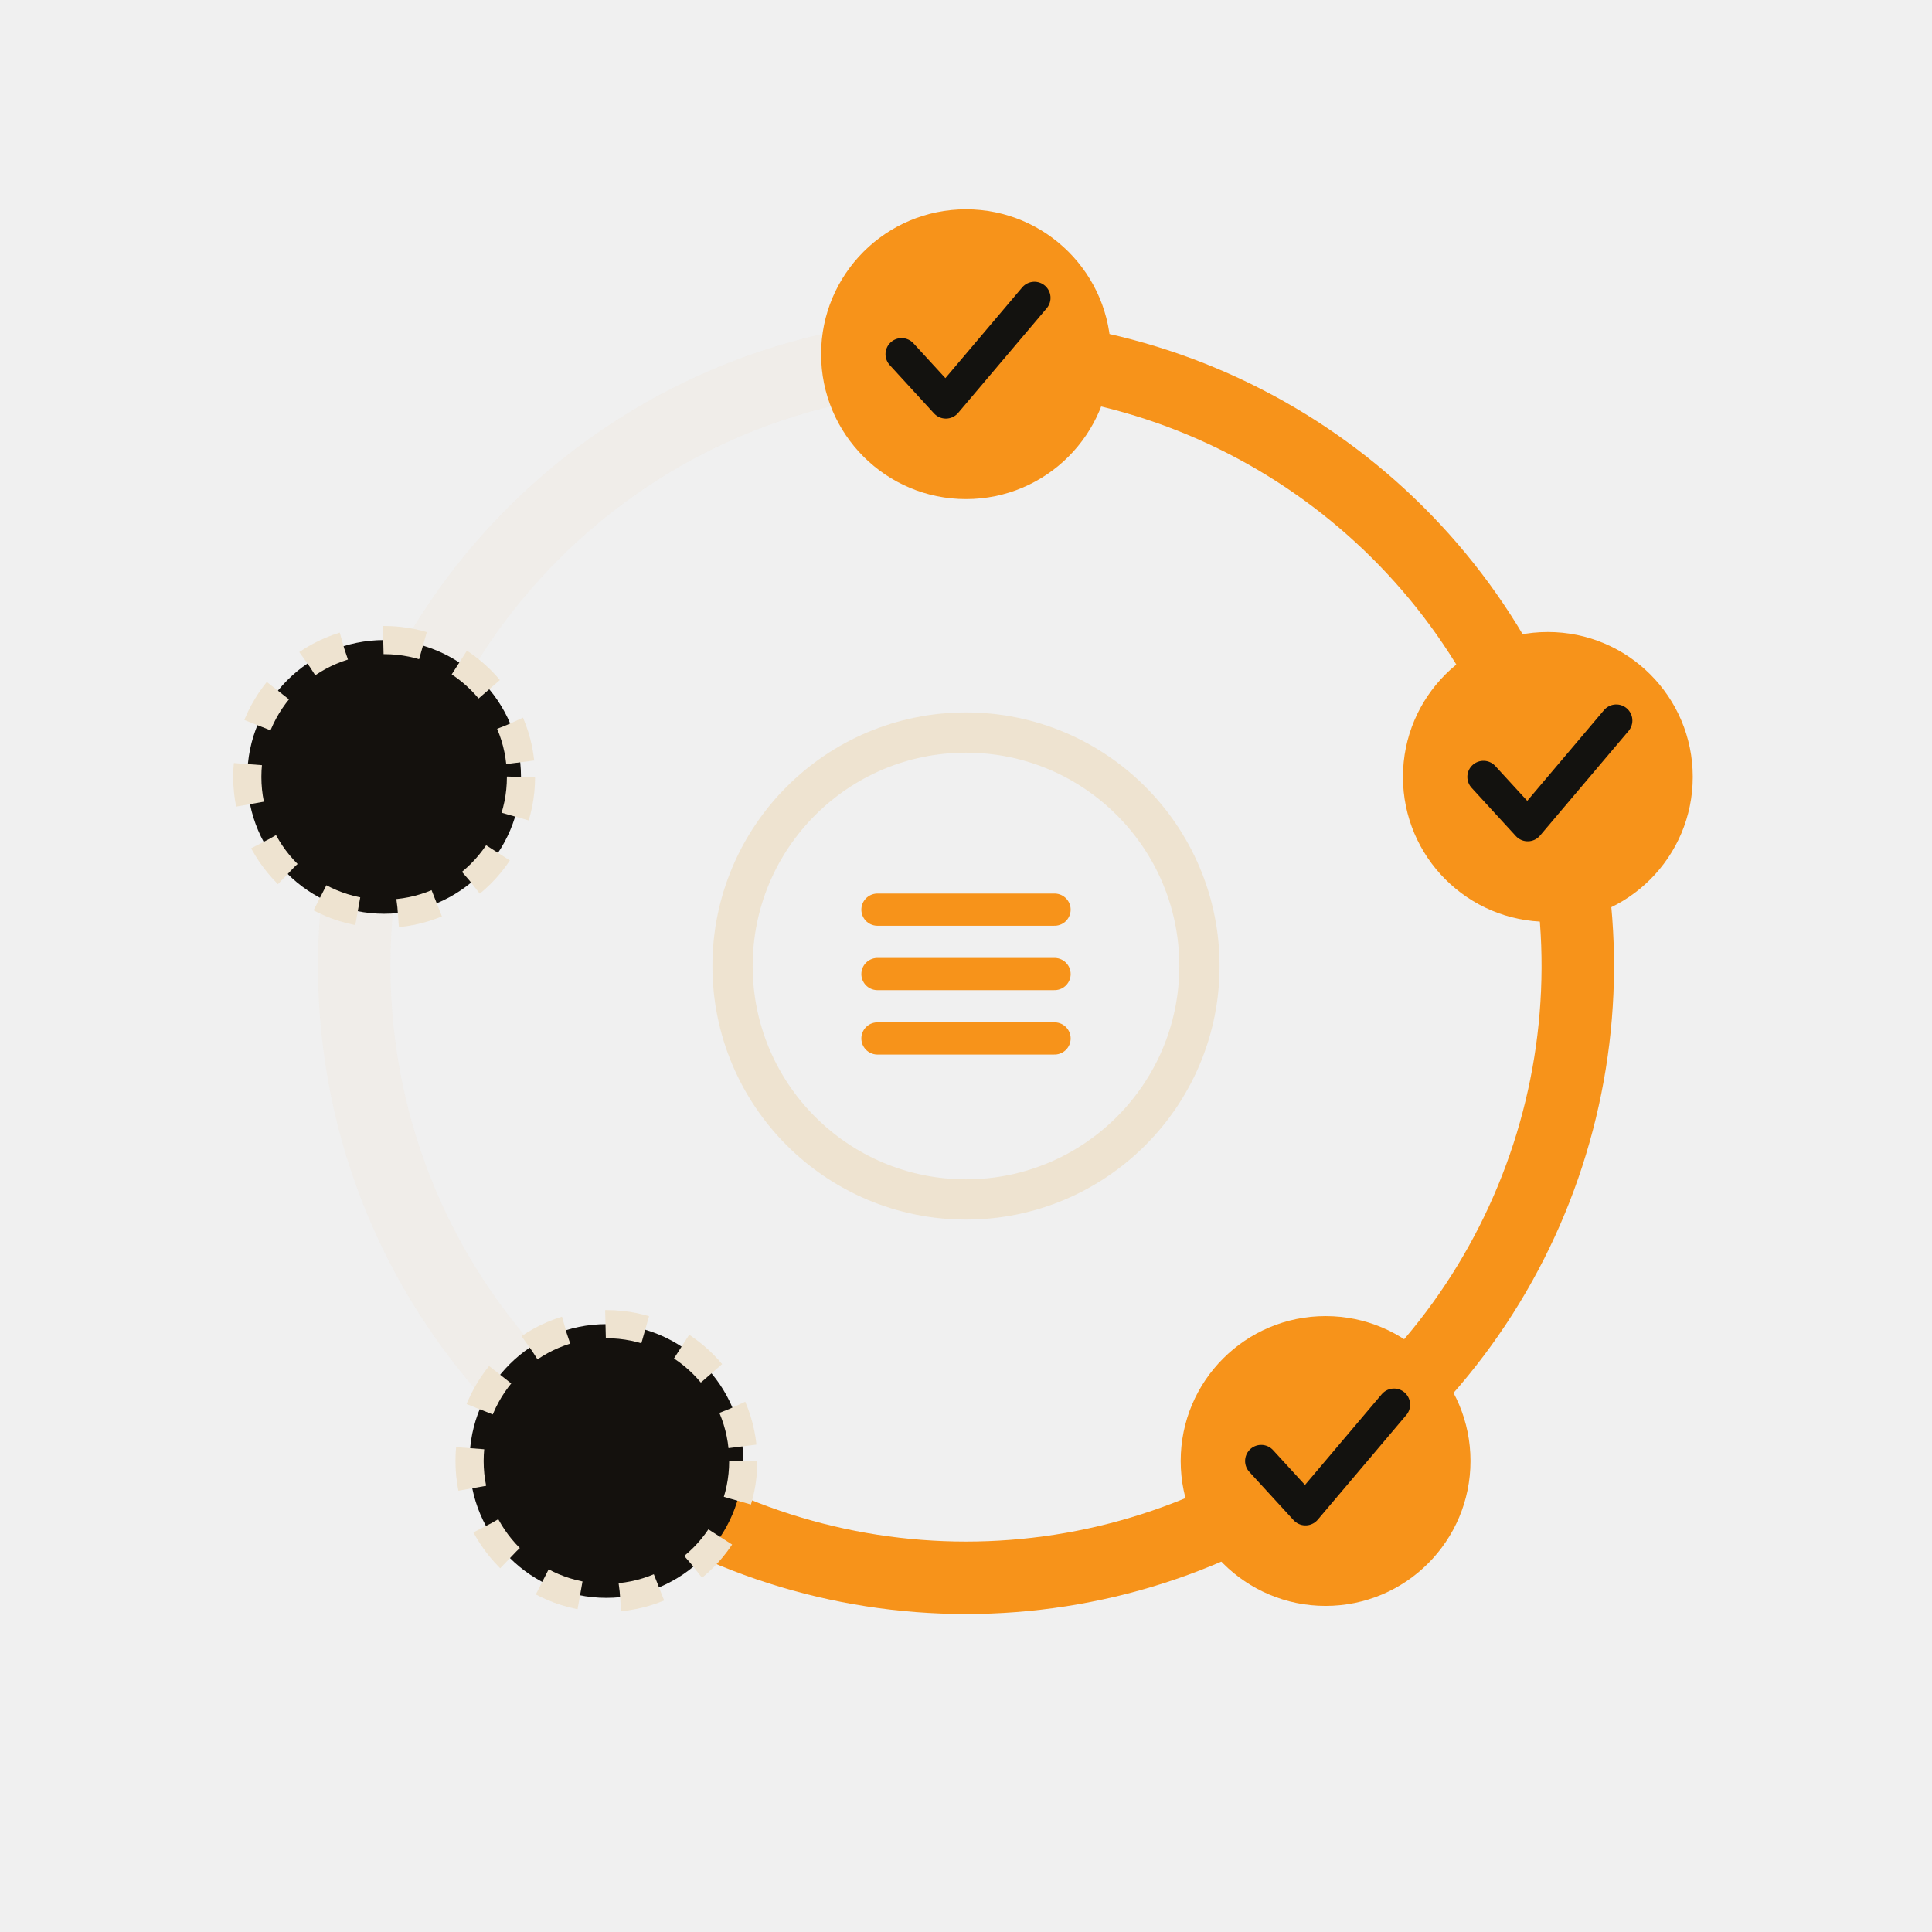
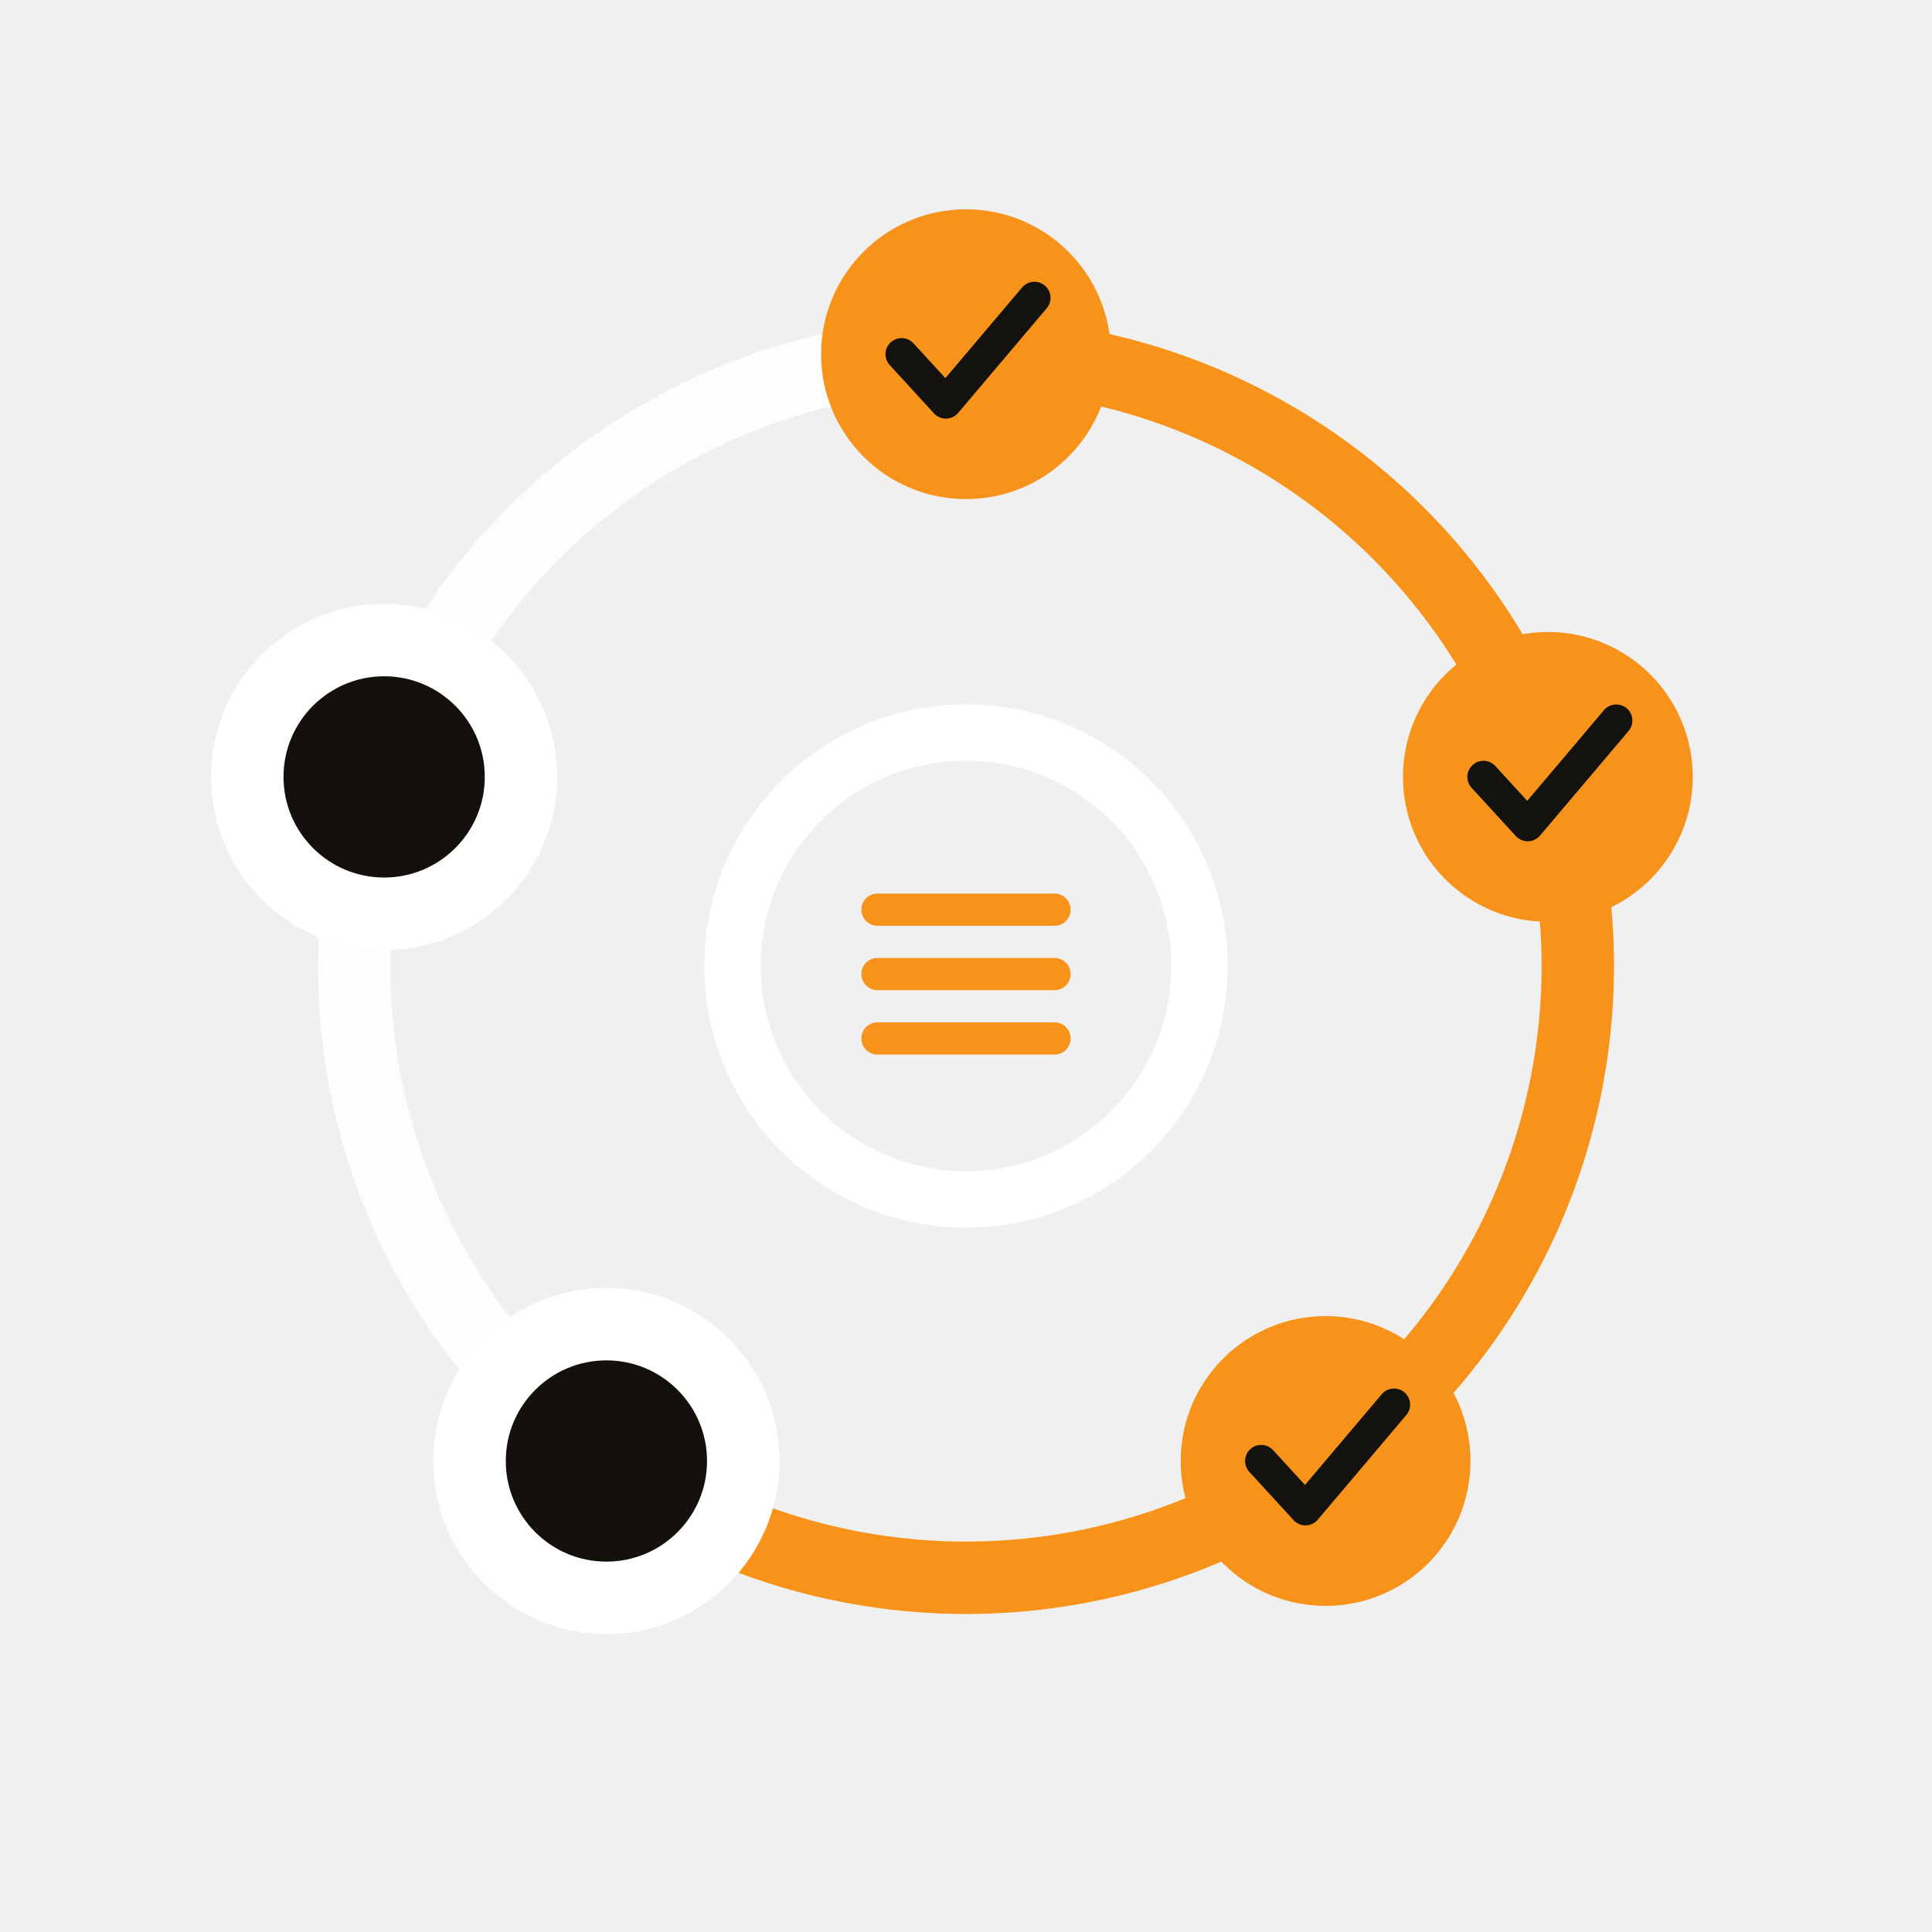
<svg xmlns="http://www.w3.org/2000/svg" viewBox="0 0 240 240" fill="none">
-   <circle cx="120" cy="120" r="76" stroke="#eee3d0" stroke-opacity=".24" stroke-width="9" />
+   <circle cx="120" cy="120" r="76" stroke="#ffffff" stroke-opacity=".85" stroke-width="9" />
  <path d="M120 44 A76 76 0 1 1 75.33 181.49" stroke="#f7931a" stroke-width="9" stroke-linecap="round" />
  <circle cx="120.00" cy="44.00" r="18" fill="#f7931a" />
  <path d="m112.00 44.00 5.5 6 11-13" stroke="#13120f" stroke-width="4" stroke-linecap="round" stroke-linejoin="round" />
  <circle cx="192.28" cy="96.51" r="18" fill="#f7931a" />
  <path d="m184.28 96.51 5.5 6 11-13" stroke="#13120f" stroke-width="4" stroke-linecap="round" stroke-linejoin="round" />
  <circle cx="164.67" cy="181.49" r="18" fill="#f7931a" />
  <path d="m156.67 181.49 5.5 6 11-13" stroke="#13120f" stroke-width="4" stroke-linecap="round" stroke-linejoin="round" />
-   <circle cx="75.33" cy="181.49" r="17" fill="#14110d" stroke="#eee3d0" stroke-width="3.5" stroke-dasharray="5 5" />
-   <circle cx="47.72" cy="96.51" r="17" fill="#14110d" stroke="#eee3d0" stroke-width="3.5" stroke-dasharray="5 5" />
-   <circle cx="120" cy="120" r="29" stroke="#eee3d0" stroke-width="5" />
+   <circle cx="75.33" cy="181.49" r="17" fill="#14110d" stroke="#ffffff" stroke-width="9" />
+   <circle cx="47.72" cy="96.51" r="17" fill="#14110d" stroke="#ffffff" stroke-width="9" />
+   <circle cx="120" cy="120" r="29" stroke="#ffffff" stroke-width="7" />
  <path d="M109 113h22m-22 8h22m-22 8h22" stroke="#f7931a" stroke-width="4" stroke-linecap="round" />
</svg>
